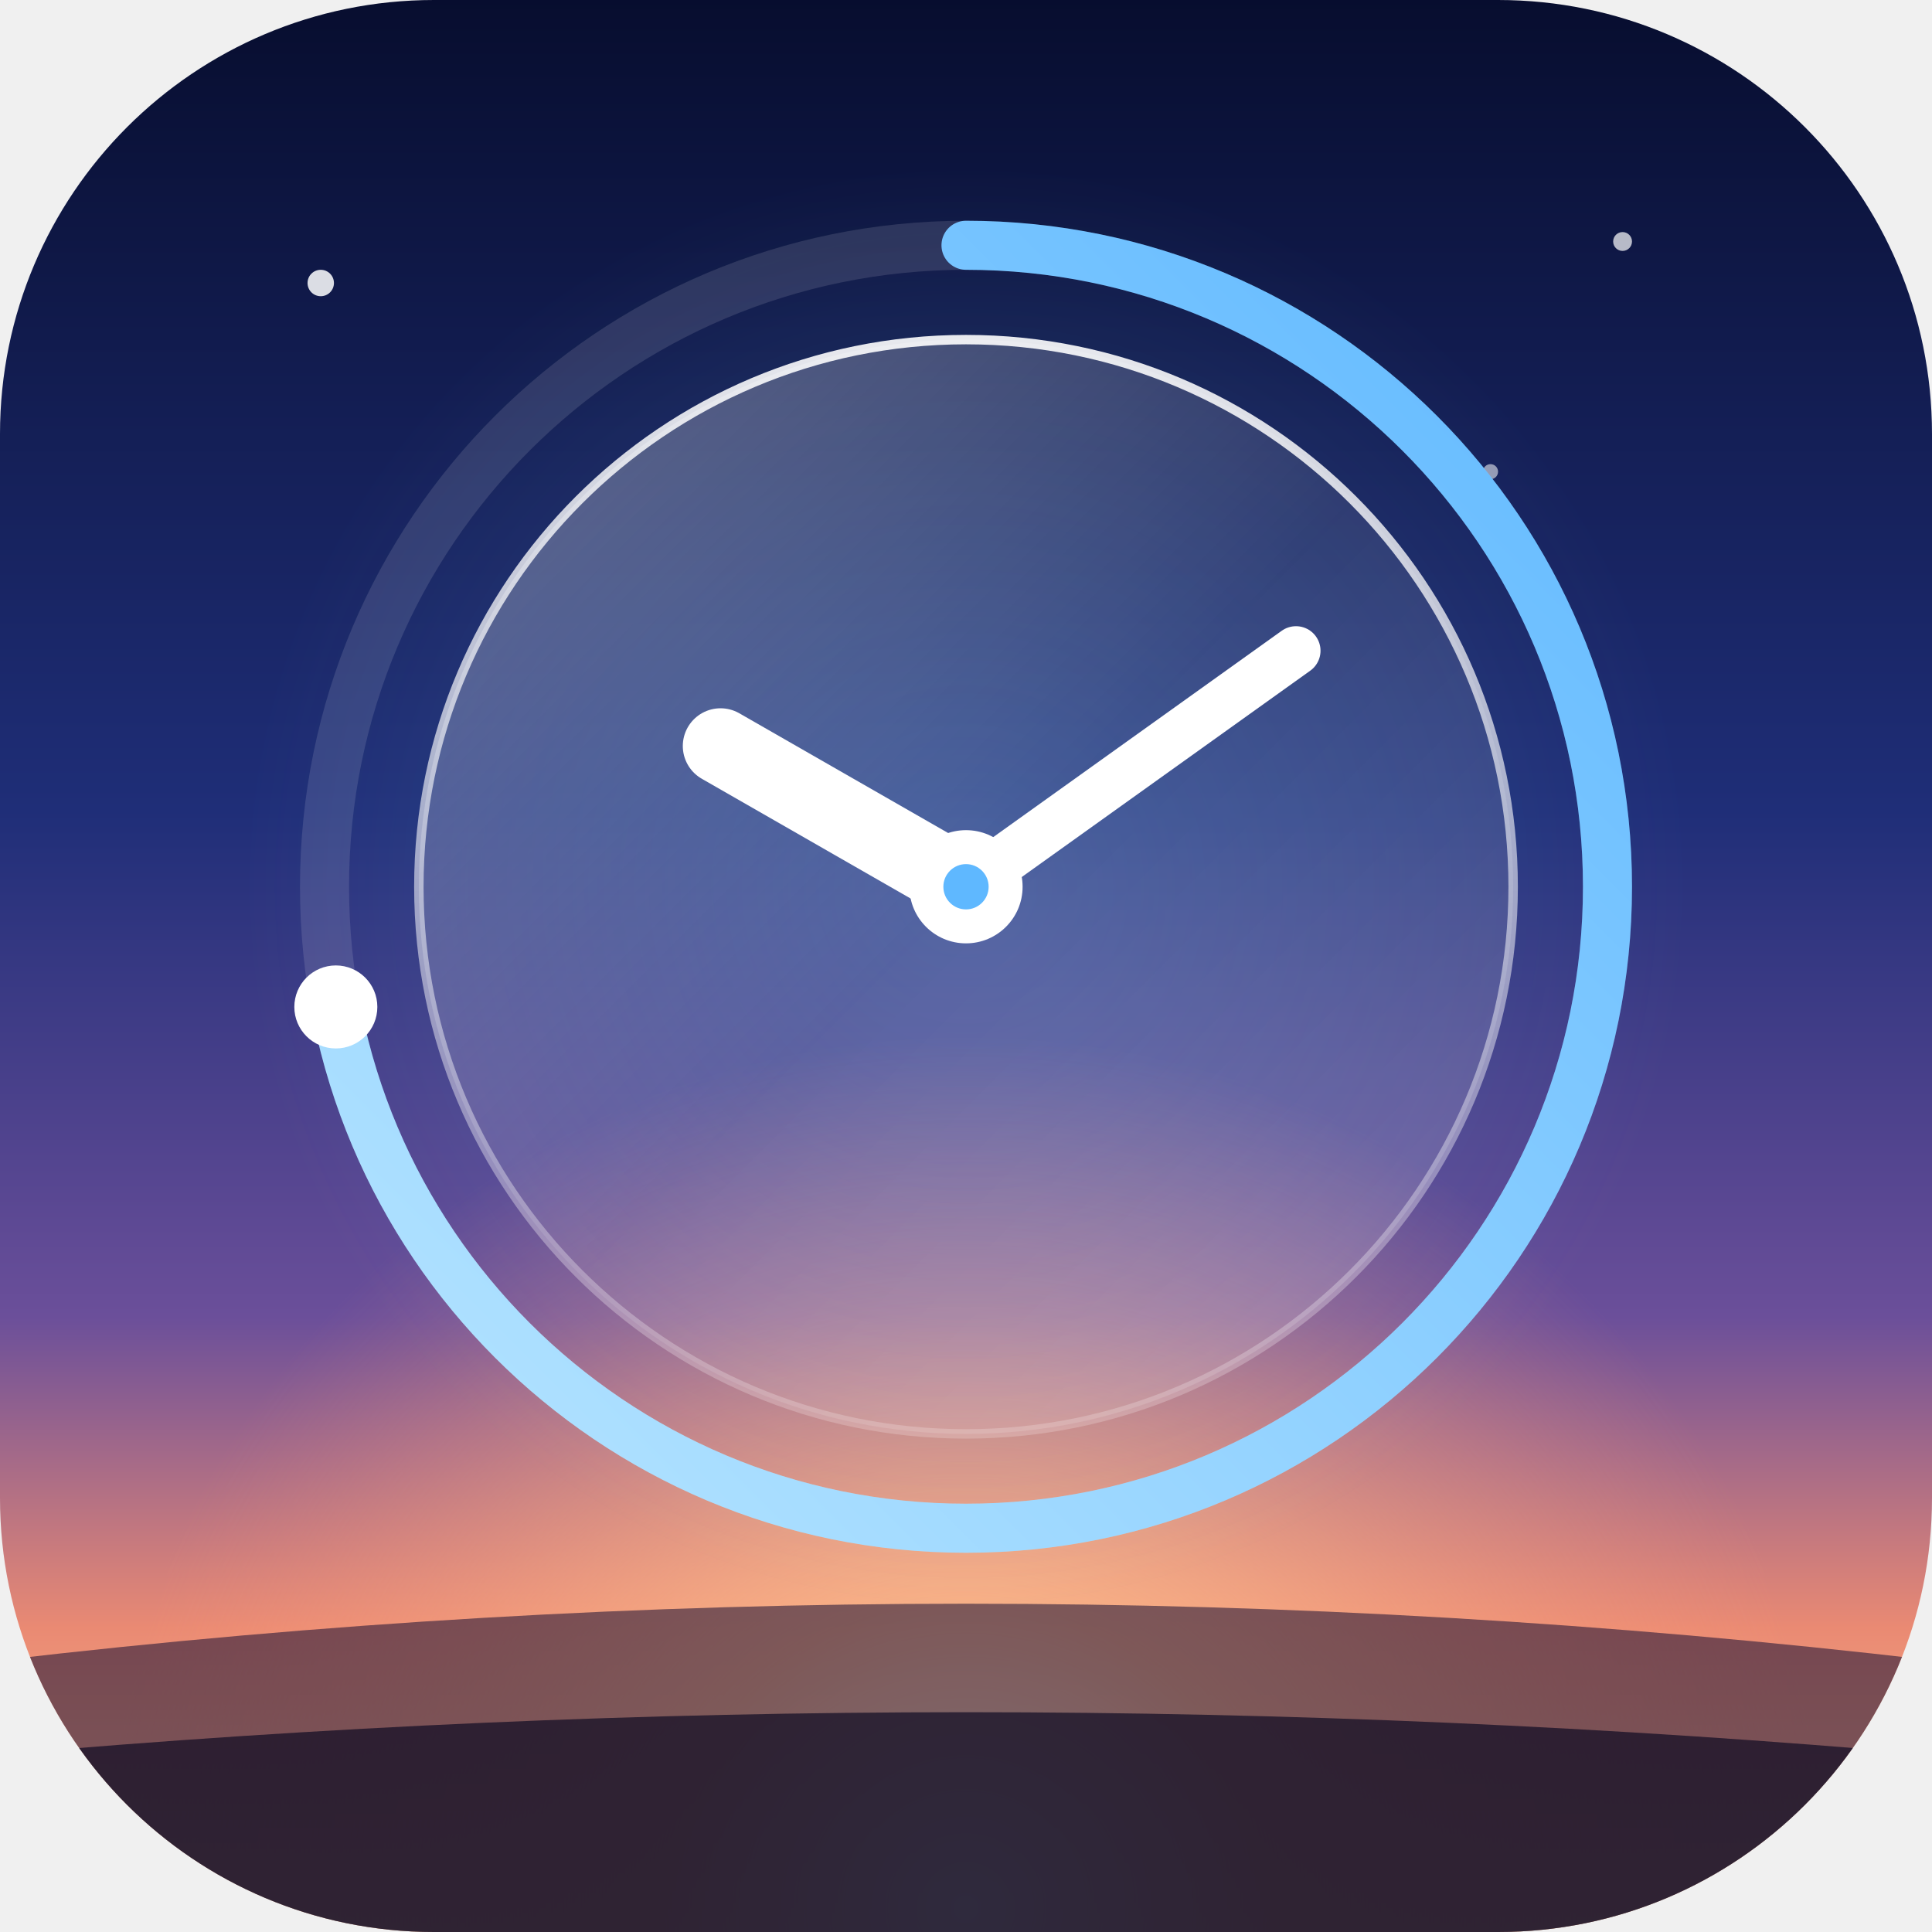
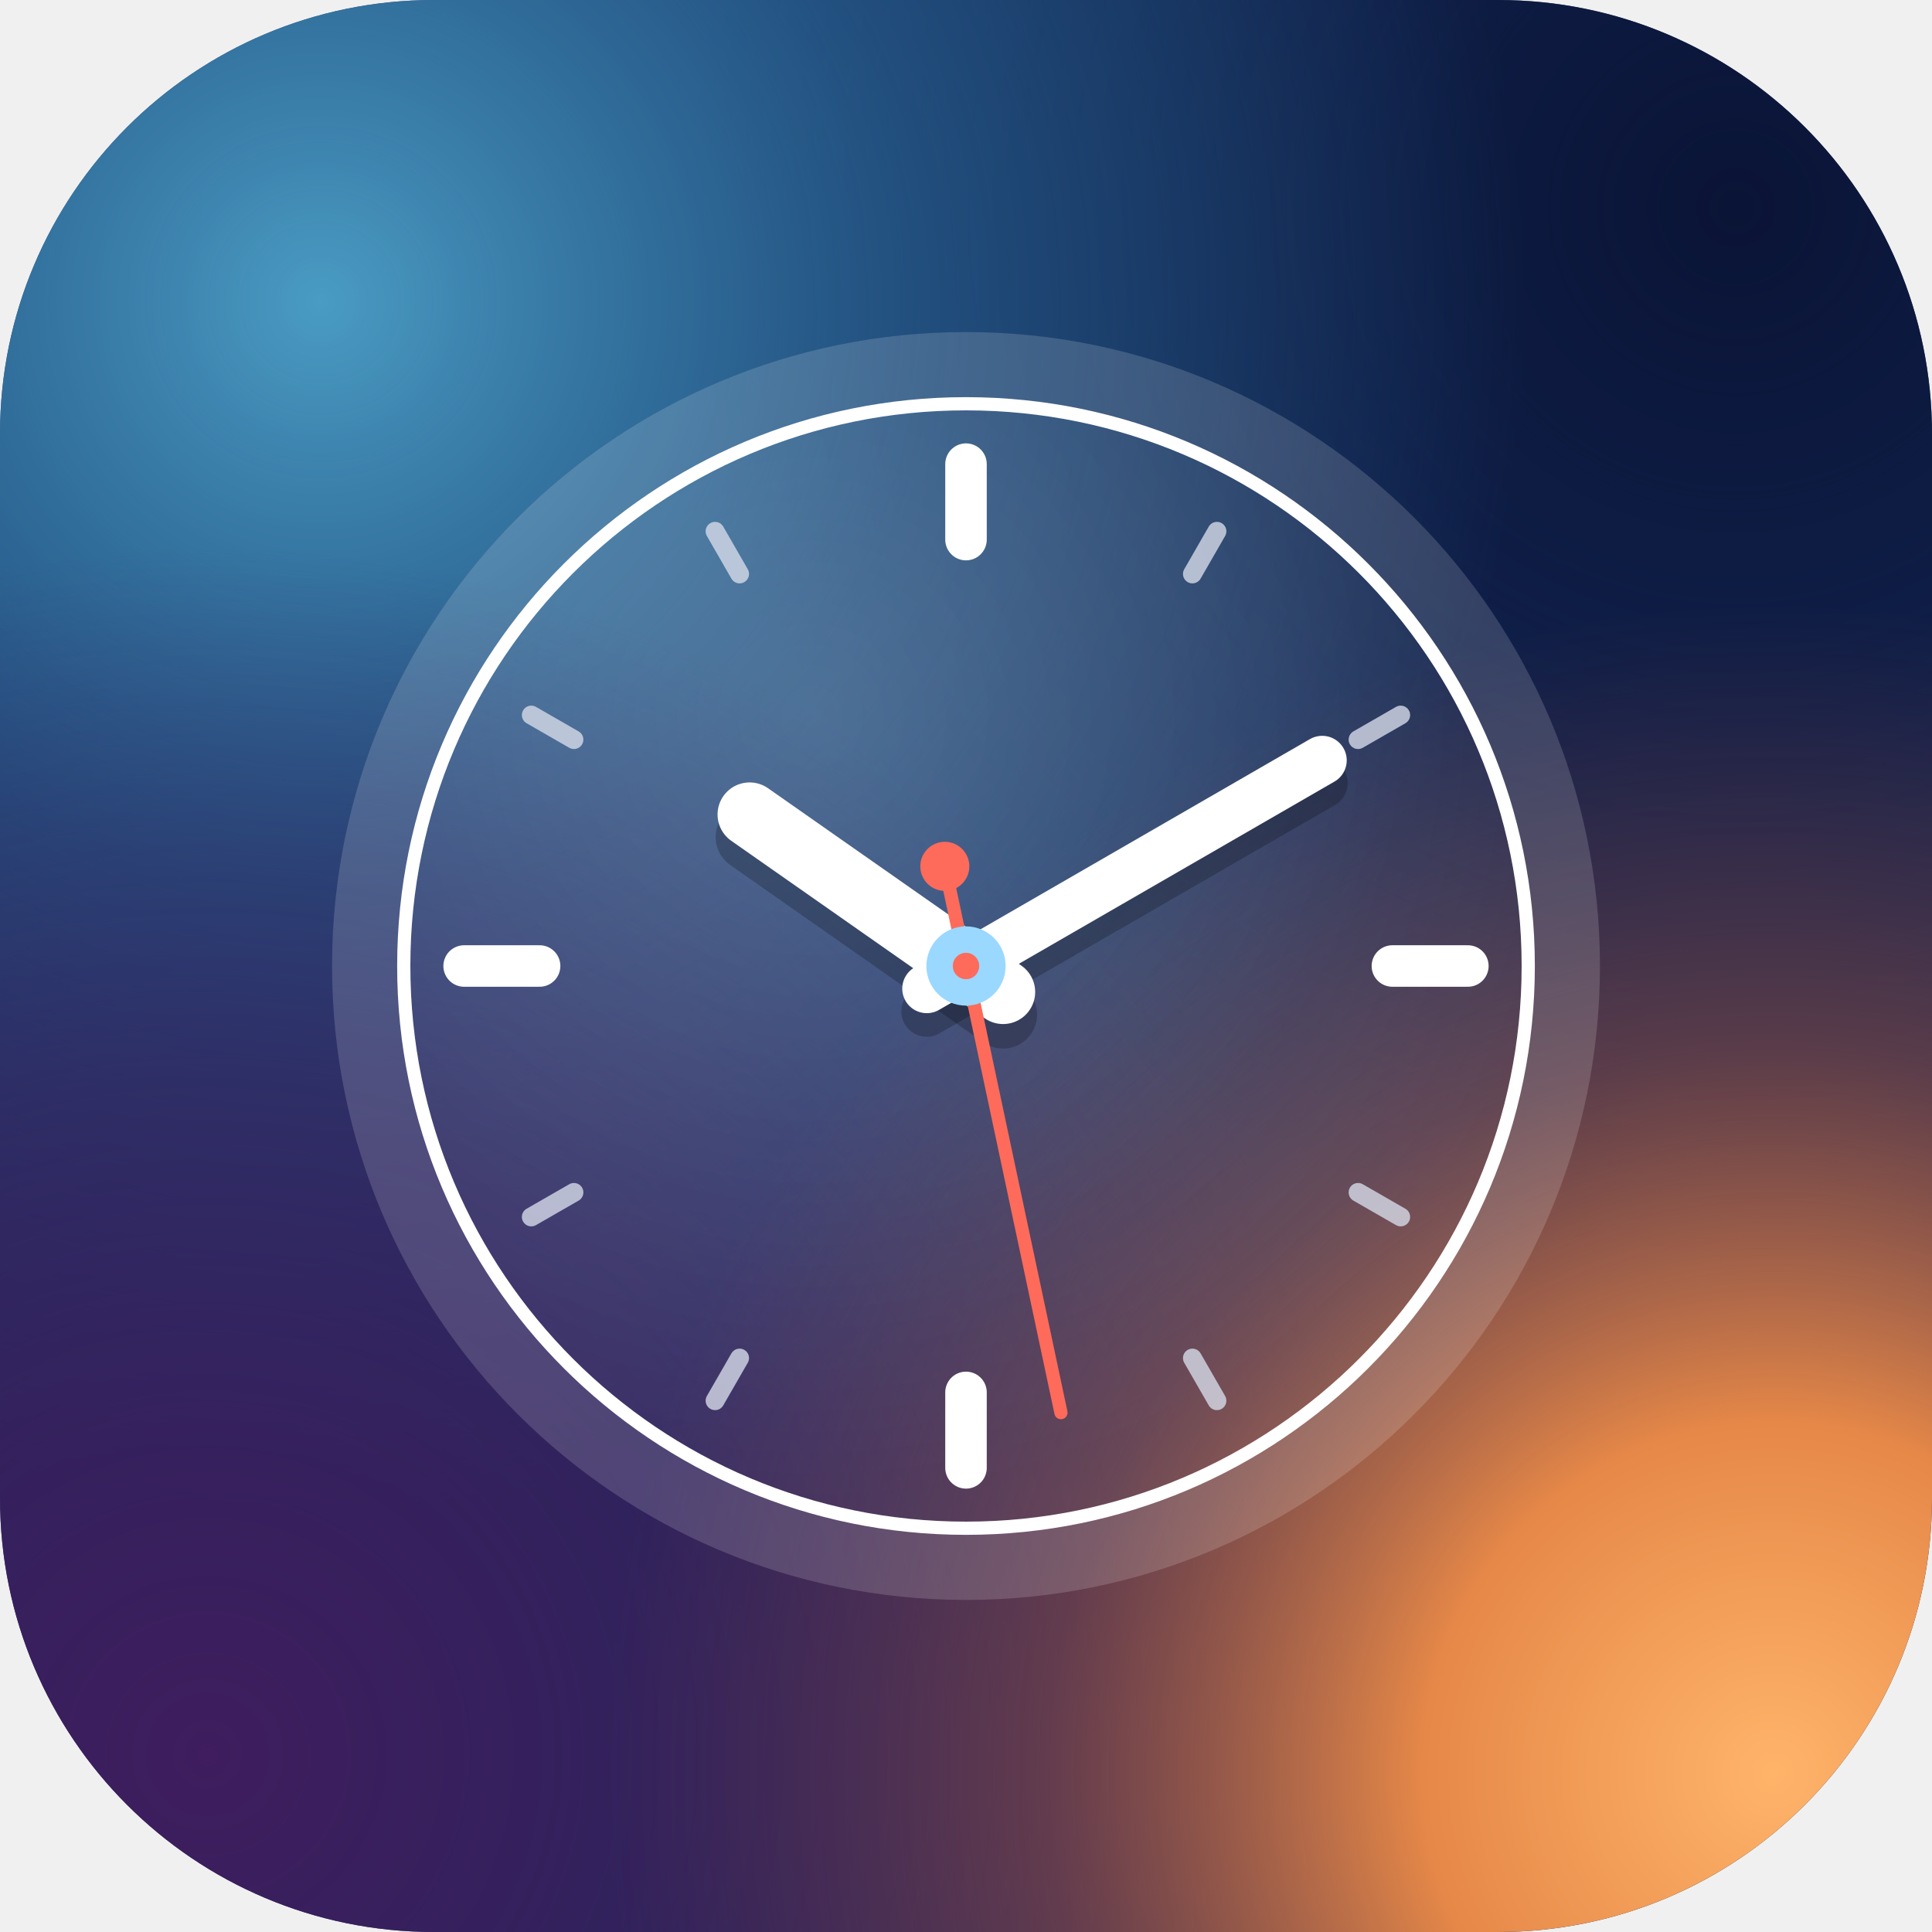
- <svg xmlns="http://www.w3.org/2000/svg" viewBox="0 0 1024 1024">
+ <svg xmlns="http://www.w3.org/2000/svg" viewBox="0 0 1024 1024" width="1024" height="1024">
  <defs>
-     <linearGradient id="sky" x1="0" y1="0" x2="0" y2="1">
-       <stop offset="0" stop-color="#070d2e" />
-       <stop offset=".42" stop-color="#1f2e78" />
-       <stop offset=".68" stop-color="#6b4f9a" />
-       <stop offset=".84" stop-color="#ea8a73" />
-       <stop offset="1" stop-color="#ffc996" />
-     </linearGradient>
-     <radialGradient id="sun" cx=".5" cy=".5" r=".5">
-       <stop offset="0" stop-color="#fff1d6" />
-       <stop offset=".35" stop-color="#ffbe8c" stop-opacity=".75" />
-       <stop offset="1" stop-color="#ff9a78" stop-opacity="0" />
+     <radialGradient id="tl" cx="170" cy="160" r="640" gradientUnits="userSpaceOnUse">
+       <stop offset="0" stop-color="#4a9cc4" />
+       <stop offset=".5" stop-color="#2d6f9e" stop-opacity=".55" />
+       <stop offset="1" stop-color="#2d6f9e" stop-opacity="0" />
    </radialGradient>
-     <radialGradient id="aura" cx=".5" cy=".5" r=".5">
-       <stop offset="0" stop-color="#8fd6ff" stop-opacity=".22" />
-       <stop offset="1" stop-color="#8fd6ff" stop-opacity="0" />
+     <radialGradient id="tr" cx="920" cy="110" r="560" gradientUnits="userSpaceOnUse">
+       <stop offset="0" stop-color="#0a1436" />
+       <stop offset="1" stop-color="#0a1436" stop-opacity="0" />
    </radialGradient>
-     <linearGradient id="glass" x1="0" y1="0" x2="1" y2="1">
-       <stop offset="0" stop-color="#fff" stop-opacity=".32" />
-       <stop offset=".5" stop-color="#fff" stop-opacity=".08" />
-       <stop offset="1" stop-color="#fff" stop-opacity=".16" />
-     </linearGradient>
-     <linearGradient id="rim" x1="0" y1="0" x2="0" y2="1">
-       <stop offset="0" stop-color="#fff" stop-opacity=".9" />
-       <stop offset="1" stop-color="#fff" stop-opacity=".2" />
-     </linearGradient>
-     <linearGradient id="arc" x1="0" y1="0" x2="1" y2="1">
-       <stop offset="0" stop-color="#b9e6ff" />
-       <stop offset="1" stop-color="#5fb8ff" />
-     </linearGradient>
-     <clipPath id="tile">
-       <rect width="1024" height="1024" rx="230" />
-     </clipPath>
+     <radialGradient id="bl" cx="110" cy="930" r="640" gradientUnits="userSpaceOnUse">
+       <stop offset="0" stop-color="#3f1d5e" />
+       <stop offset=".55" stop-color="#3a1f5c" stop-opacity=".6" />
+       <stop offset="1" stop-color="#3a1f5c" stop-opacity="0" />
+     </radialGradient>
+     <radialGradient id="br" cx="940" cy="940" r="620" gradientUnits="userSpaceOnUse">
+       <stop offset="0" stop-color="#ffb46a" />
+       <stop offset=".3" stop-color="#e68848" />
+       <stop offset=".62" stop-color="#b0573c" stop-opacity=".45" />
+       <stop offset="1" stop-color="#8a3f3a" stop-opacity="0" />
+     </radialGradient>
+     <radialGradient id="face" cx="430" cy="380" r="420" gradientUnits="userSpaceOnUse">
+       <stop offset="0" stop-color="#ffffff" stop-opacity=".2" />
+       <stop offset="1" stop-color="#ffffff" stop-opacity=".05" />
+     </radialGradient>
  </defs>
-   <g clip-path="url(#tile)">
-     <rect width="1024" height="1024" fill="url(#sky)" />
-     <circle cx="512" cy="1010" r="460" fill="url(#sun)" />
-     <g fill="#fff">
-       <circle cx="170" cy="150" r="7" opacity=".85" />
-       <circle cx="860" cy="128" r="5" opacity=".7" />
-       <circle cx="790" cy="250" r="4" opacity=".55" />
+   <clipPath id="r">
+     <rect width="1024" height="1024" rx="230" />
+   </clipPath>
+   <g clip-path="url(#r)">
+     <rect width="1024" height="1024" fill="#152a5c" />
+     <rect width="1024" height="1024" fill="url(#tr)" />
+     <rect width="1024" height="1024" fill="url(#tl)" />
+     <rect width="1024" height="1024" fill="url(#bl)" />
+     <rect width="1024" height="1024" fill="url(#br)" />
+     <circle cx="512" cy="512" r="318" fill="none" stroke="#fff" stroke-opacity=".16" stroke-width="36" />
+     <circle cx="512" cy="512" r="298" fill="url(#face)" />
+     <circle cx="512" cy="512" r="298" fill="none" stroke="#fff" stroke-width="7" />
+     <g stroke-linecap="round">
+       <g stroke="#fff" stroke-width="22">
+         <line x1="512" y1="286" x2="512" y2="246" />
+         <line x1="738" y1="512" x2="778" y2="512" />
+         <line x1="512" y1="738" x2="512" y2="778" />
+         <line x1="286" y1="512" x2="246" y2="512" />
+       </g>
+       <g stroke="#d6dbe8" stroke-opacity=".8" stroke-width="10">
+         <line x1="632" y1="304.2" x2="645" y2="281.6" />
+         <line x1="719.8" y1="392" x2="742.4" y2="379" />
+         <line x1="719.8" y1="632" x2="742.4" y2="645" />
+         <line x1="632" y1="719.8" x2="645" y2="742.4" />
+         <line x1="392" y1="719.8" x2="379" y2="742.4" />
+         <line x1="304.2" y1="632" x2="281.6" y2="645" />
+         <line x1="304.2" y1="392" x2="281.6" y2="379" />
+         <line x1="392" y1="304.2" x2="379" y2="281.6" />
+       </g>
+       <g stroke="#000" stroke-opacity=".22" transform="translate(0 12)">
+         <line x1="512" y1="536" x2="512" y2="372" stroke-width="36" transform="rotate(305 512 512)" />
+         <line x1="512" y1="536" x2="512" y2="294" stroke-width="27" transform="rotate(60 512 512)" />
+       </g>
+       <line x1="512" y1="536" x2="512" y2="372" stroke="#fff" stroke-width="34" transform="rotate(305 512 512)" />
+       <line x1="512" y1="536" x2="512" y2="294" stroke="#fff" stroke-width="26" transform="rotate(60 512 512)" />
+       <g transform="rotate(168 512 512)">
+         <line x1="512" y1="572" x2="512" y2="270" stroke="#ff6b5a" stroke-width="7" />
+         <circle cx="512" cy="566" r="13" fill="#ff6b5a" />
+       </g>
    </g>
-     <path d="M0 880 Q512 820 1024 880 V1024 H0Z" fill="#170f33" opacity=".55" />
-     <path d="M0 930 Q512 885 1024 930 V1024 H0Z" fill="#0d0a22" opacity=".7" />
-     <circle cx="512" cy="470" r="380" fill="url(#aura)" />
-     <circle cx="512" cy="470" r="290" fill="url(#glass)" />
-     <circle cx="512" cy="470" r="290" fill="none" stroke="url(#rim)" stroke-width="5" />
-     <circle cx="512" cy="470" r="340" fill="none" stroke="#fff" stroke-opacity=".12" stroke-width="26" />
-     <circle cx="512" cy="470" r="340" fill="none" stroke="url(#arc)" stroke-width="26" stroke-linecap="round" stroke-dasharray="1538.1 9999" transform="rotate(-90 512 470)" />
-     <circle cx="178" cy="533.7" r="22" fill="#fff" />
-     <g stroke="#fff" stroke-linecap="round">
-       <line x1="512" y1="470" x2="381.9" y2="395.4" stroke-width="40" />
-       <line x1="512" y1="470" x2="686.9" y2="344.9" stroke-width="26" />
-     </g>
-     <circle cx="512" cy="470" r="30" fill="#fff" />
-     <circle cx="512" cy="470" r="12" fill="#5fb8ff" />
+     <circle cx="512" cy="512" r="21" fill="#9ad8ff" />
+     <circle cx="512" cy="512" r="7" fill="#ff6b5a" />
  </g>
</svg>
